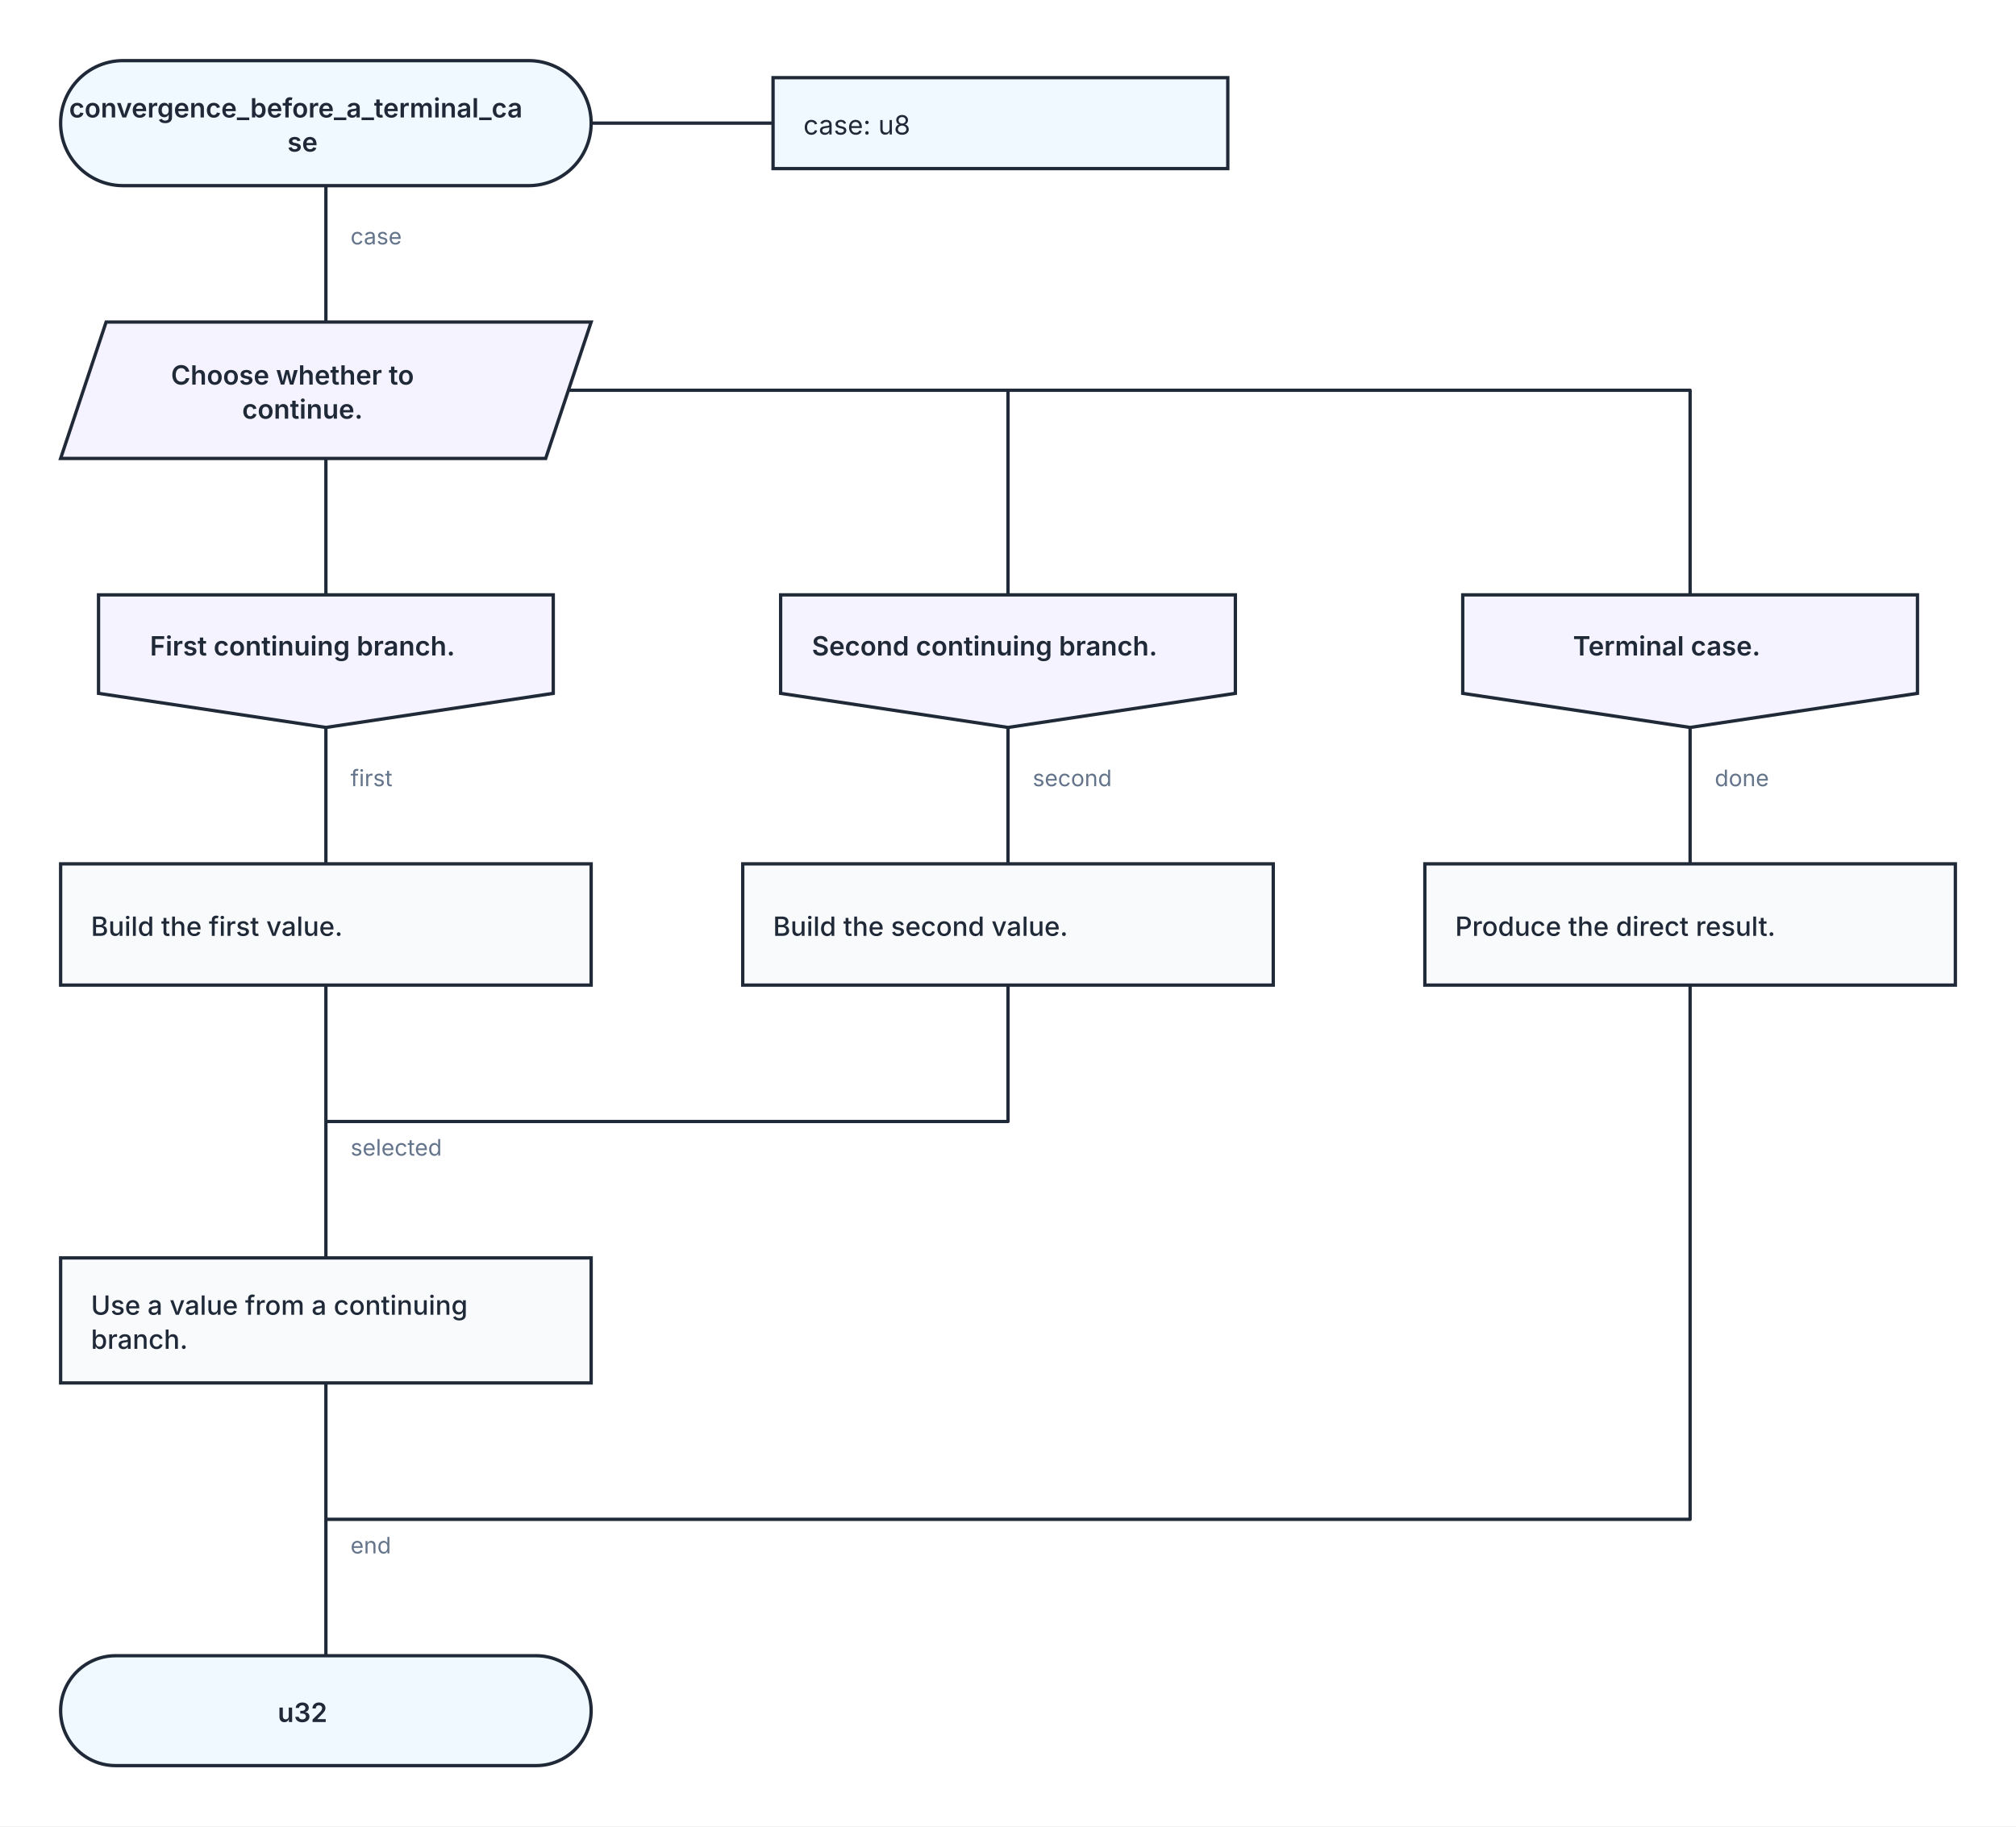
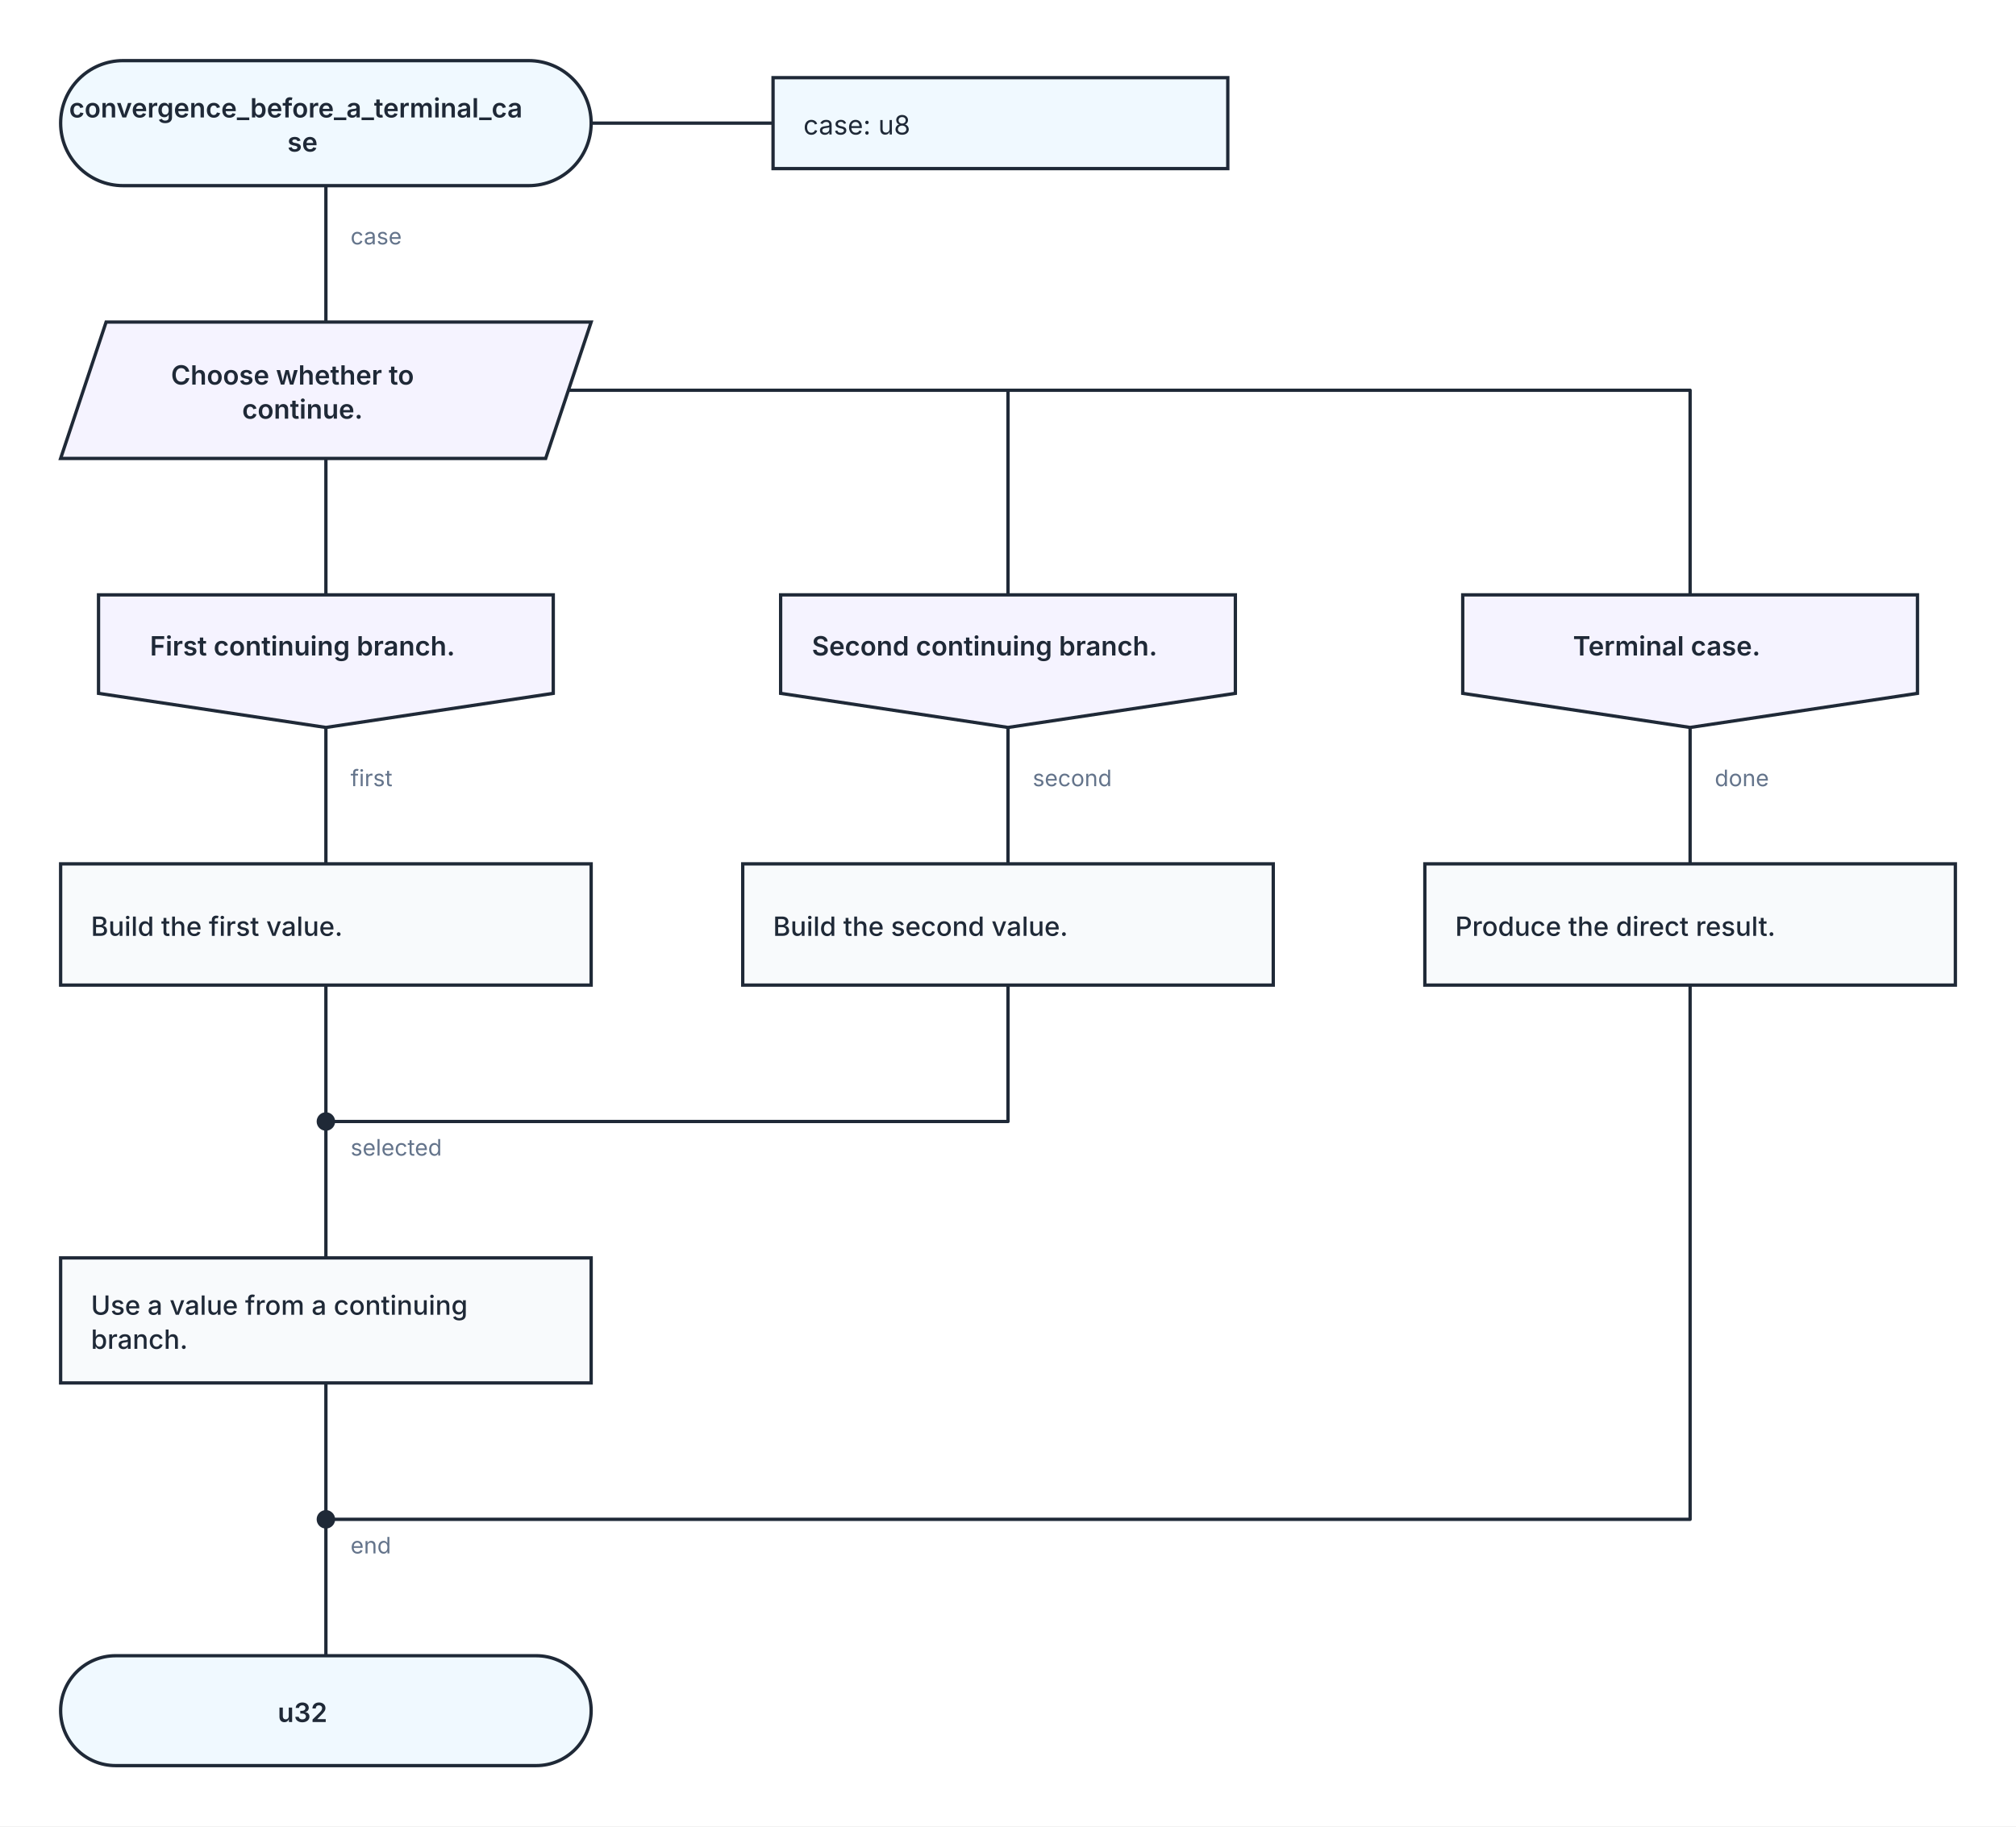
<svg xmlns="http://www.w3.org/2000/svg" width="1064" height="964" viewBox="0 0 1064 964" role="img" aria-labelledby="kaalang-title" aria-describedby="kaalang-description">
  <defs>
    <style>
      svg { color: #1f2937; font-family: Inter, ui-sans-serif, system-ui, -apple-system, BlinkMacSystemFont, "Segoe UI", sans-serif; text-rendering: optimizeLegibility; }
      .connection { fill: none; stroke: currentColor; stroke-width: 1.75; stroke-linecap: square; stroke-linejoin: round; }
      .connection-label { fill: #64748b; font-size: 12px; font-weight: 400; paint-order: stroke; stroke: #ffffff; stroke-width: 5px; stroke-linejoin: round; text-anchor: start; }
      .branch-label { fill: currentColor; font-weight: 500; }
      .parameter-link { fill: none; stroke: currentColor; stroke-width: 1.75; }
      .node-shape { fill: #ffffff; stroke: currentColor; stroke-width: 1.75; }
      .start .node-shape, .end .node-shape, .parameter-panel .node-shape { fill: #f0f9ff; }
      .action .node-shape { fill: #f8fafc; }
      .loop .node-shape { fill: #f0fdf4; stroke-width: 2; }
      .loop-marker { fill: #15803d; font-size: 20px; font-weight: 700; text-anchor: middle; }
      .question .node-shape { fill: #fffbeb; }
      .select .node-shape, .case .node-shape { fill: #f5f3ff; }
      .label { fill: currentColor; font-size: 14px; text-anchor: middle; }
      .start .label, .question .label, .select .label, .case .label, .end .label { font-weight: 600; }
      .action .label, .loop .label { font-weight: 500; text-anchor: start; }
      .parameter-panel .label { font-weight: 400; text-anchor: start; }
      .cycle-boundary { fill: #f0fdf433; stroke: #15803d; stroke-width: 1.5; stroke-dasharray: 7 5; }
      .cycle-caption { fill: #166534; font-size: 12px; font-weight: 600; paint-order: stroke; stroke: #ffffff; stroke-width: 4px; }
    </style>
  </defs>
  <rect width="100%" height="100%" fill="#ffffff" />
  <g class="cycle-regions">
  </g>
  <g class="connections">
    <path class="connection" d="       M 172 98 L 172 170       M 172 242 L 172 314       M 300 206 L 532 206 L 532 314       M 300 206 L 892 206 L 892 314       M 172 384 L 172 456       M 532 384 L 532 456       M 892 384 L 892 456       M 172 520 L 172 592       M 532 520 L 532 592 L 172 592       M 892 520 L 892 802 L 172 802       M 172 730 L 172 802       M 172 592 L 172 664       M 172 802 L 172 874     " />
    <text class="connection-label" x="185" y="610" xml:space="preserve">
      <tspan x="185" dy="0">selected</tspan>
    </text>
    <text class="connection-label" x="185" y="820" xml:space="preserve">
      <tspan x="185" dy="0">end</tspan>
    </text>
    <text class="connection-label" x="185" y="129" xml:space="preserve">
      <tspan x="185" dy="0">case</tspan>
    </text>
    <text class="connection-label" x="185" y="415" xml:space="preserve">
      <tspan x="185" dy="0">first</tspan>
    </text>
    <text class="connection-label" x="545" y="415" xml:space="preserve">
      <tspan x="545" dy="0">second</tspan>
    </text>
    <text class="connection-label" x="905" y="415" xml:space="preserve">
      <tspan x="905" dy="0">done</tspan>
    </text>
  </g>
  <g class="nodes">
    <path class="parameter-link" d="M 312 65 L 408 65" />
    <g class="parameter-panel" transform="translate(528 65)">
      <rect class="node-shape" x="-120" y="-24" width="240" height="48" />
      <text class="label" x="-104" y="6" xml:space="preserve">
        <tspan x="-104" dy="0">case: u8</tspan>
      </text>
+     </g>
+     <g class="node merge" transform="translate(172 592)">
+       <circle class="node-shape" r="4" style="fill: currentColor" />
+     </g>
+     <g class="node merge" transform="translate(172 802)">
+       <circle class="node-shape" r="4" style="fill: currentColor" />
    </g>
    <g class="node start" transform="translate(172 65)">
      <rect class="node-shape" x="-140" y="-33" width="280" height="66" rx="33" />
      <text class="label" y="-3" xml:space="preserve">
        <tspan x="0" dy="0">convergence_before_a_terminal_ca</tspan>
        <tspan x="0" dy="18">se</tspan>
      </text>
    </g>
    <g class="node select" transform="translate(172 206)">
      <polygon class="node-shape" points="-116,-36 140,-36 116,36 -140,36" />
      <text class="label" y="-3" xml:space="preserve">
        <tspan x="0" dy="0">Choose whether to </tspan>
        <tspan x="0" dy="18">continue.</tspan>
      </text>
    </g>
    <g class="node case" transform="translate(172 349)">
      <polygon class="node-shape" points="-120,-35 120,-35 120,17 0,35 -120,17" />
      <text class="label" y="-3" xml:space="preserve">
        <tspan x="0" dy="0">First continuing branch.</tspan>
      </text>
    </g>
    <g class="node case" transform="translate(532 349)">
      <polygon class="node-shape" points="-120,-35 120,-35 120,17 0,35 -120,17" />
      <text class="label" y="-3" xml:space="preserve">
        <tspan x="0" dy="0">Second continuing branch.</tspan>
      </text>
    </g>
    <g class="node case" transform="translate(892 349)">
      <polygon class="node-shape" points="-120,-35 120,-35 120,17 0,35 -120,17" />
      <text class="label" y="-3" xml:space="preserve">
        <tspan x="0" dy="0">Terminal case.</tspan>
      </text>
    </g>
    <g class="node action" transform="translate(172 488)">
      <rect class="node-shape" x="-140" y="-32" width="280" height="64" />
      <text class="label" y="6" xml:space="preserve">
        <tspan x="-124" dy="0">Build the first value.</tspan>
      </text>
    </g>
    <g class="node action" transform="translate(532 488)">
      <rect class="node-shape" x="-140" y="-32" width="280" height="64" />
      <text class="label" y="6" xml:space="preserve">
        <tspan x="-124" dy="0">Build the second value.</tspan>
      </text>
    </g>
    <g class="node action" transform="translate(892 488)">
      <rect class="node-shape" x="-140" y="-32" width="280" height="64" />
      <text class="label" y="6" xml:space="preserve">
        <tspan x="-124" dy="0">Produce the direct result.</tspan>
      </text>
    </g>
    <g class="node action" transform="translate(172 697)">
      <rect class="node-shape" x="-140" y="-33" width="280" height="66" />
      <text class="label" y="-3" xml:space="preserve">
        <tspan x="-124" dy="0">Use a value from a continuing </tspan>
        <tspan x="-124" dy="18">branch.</tspan>
      </text>
    </g>
    <g class="node end" transform="translate(172 903)">
      <rect class="node-shape" x="-140" y="-29" width="280" height="58" rx="29" />
      <text class="label" y="6" xml:space="preserve">
        <tspan x="0" dy="0">u32</tspan>
      </text>
    </g>
  </g>
</svg>
